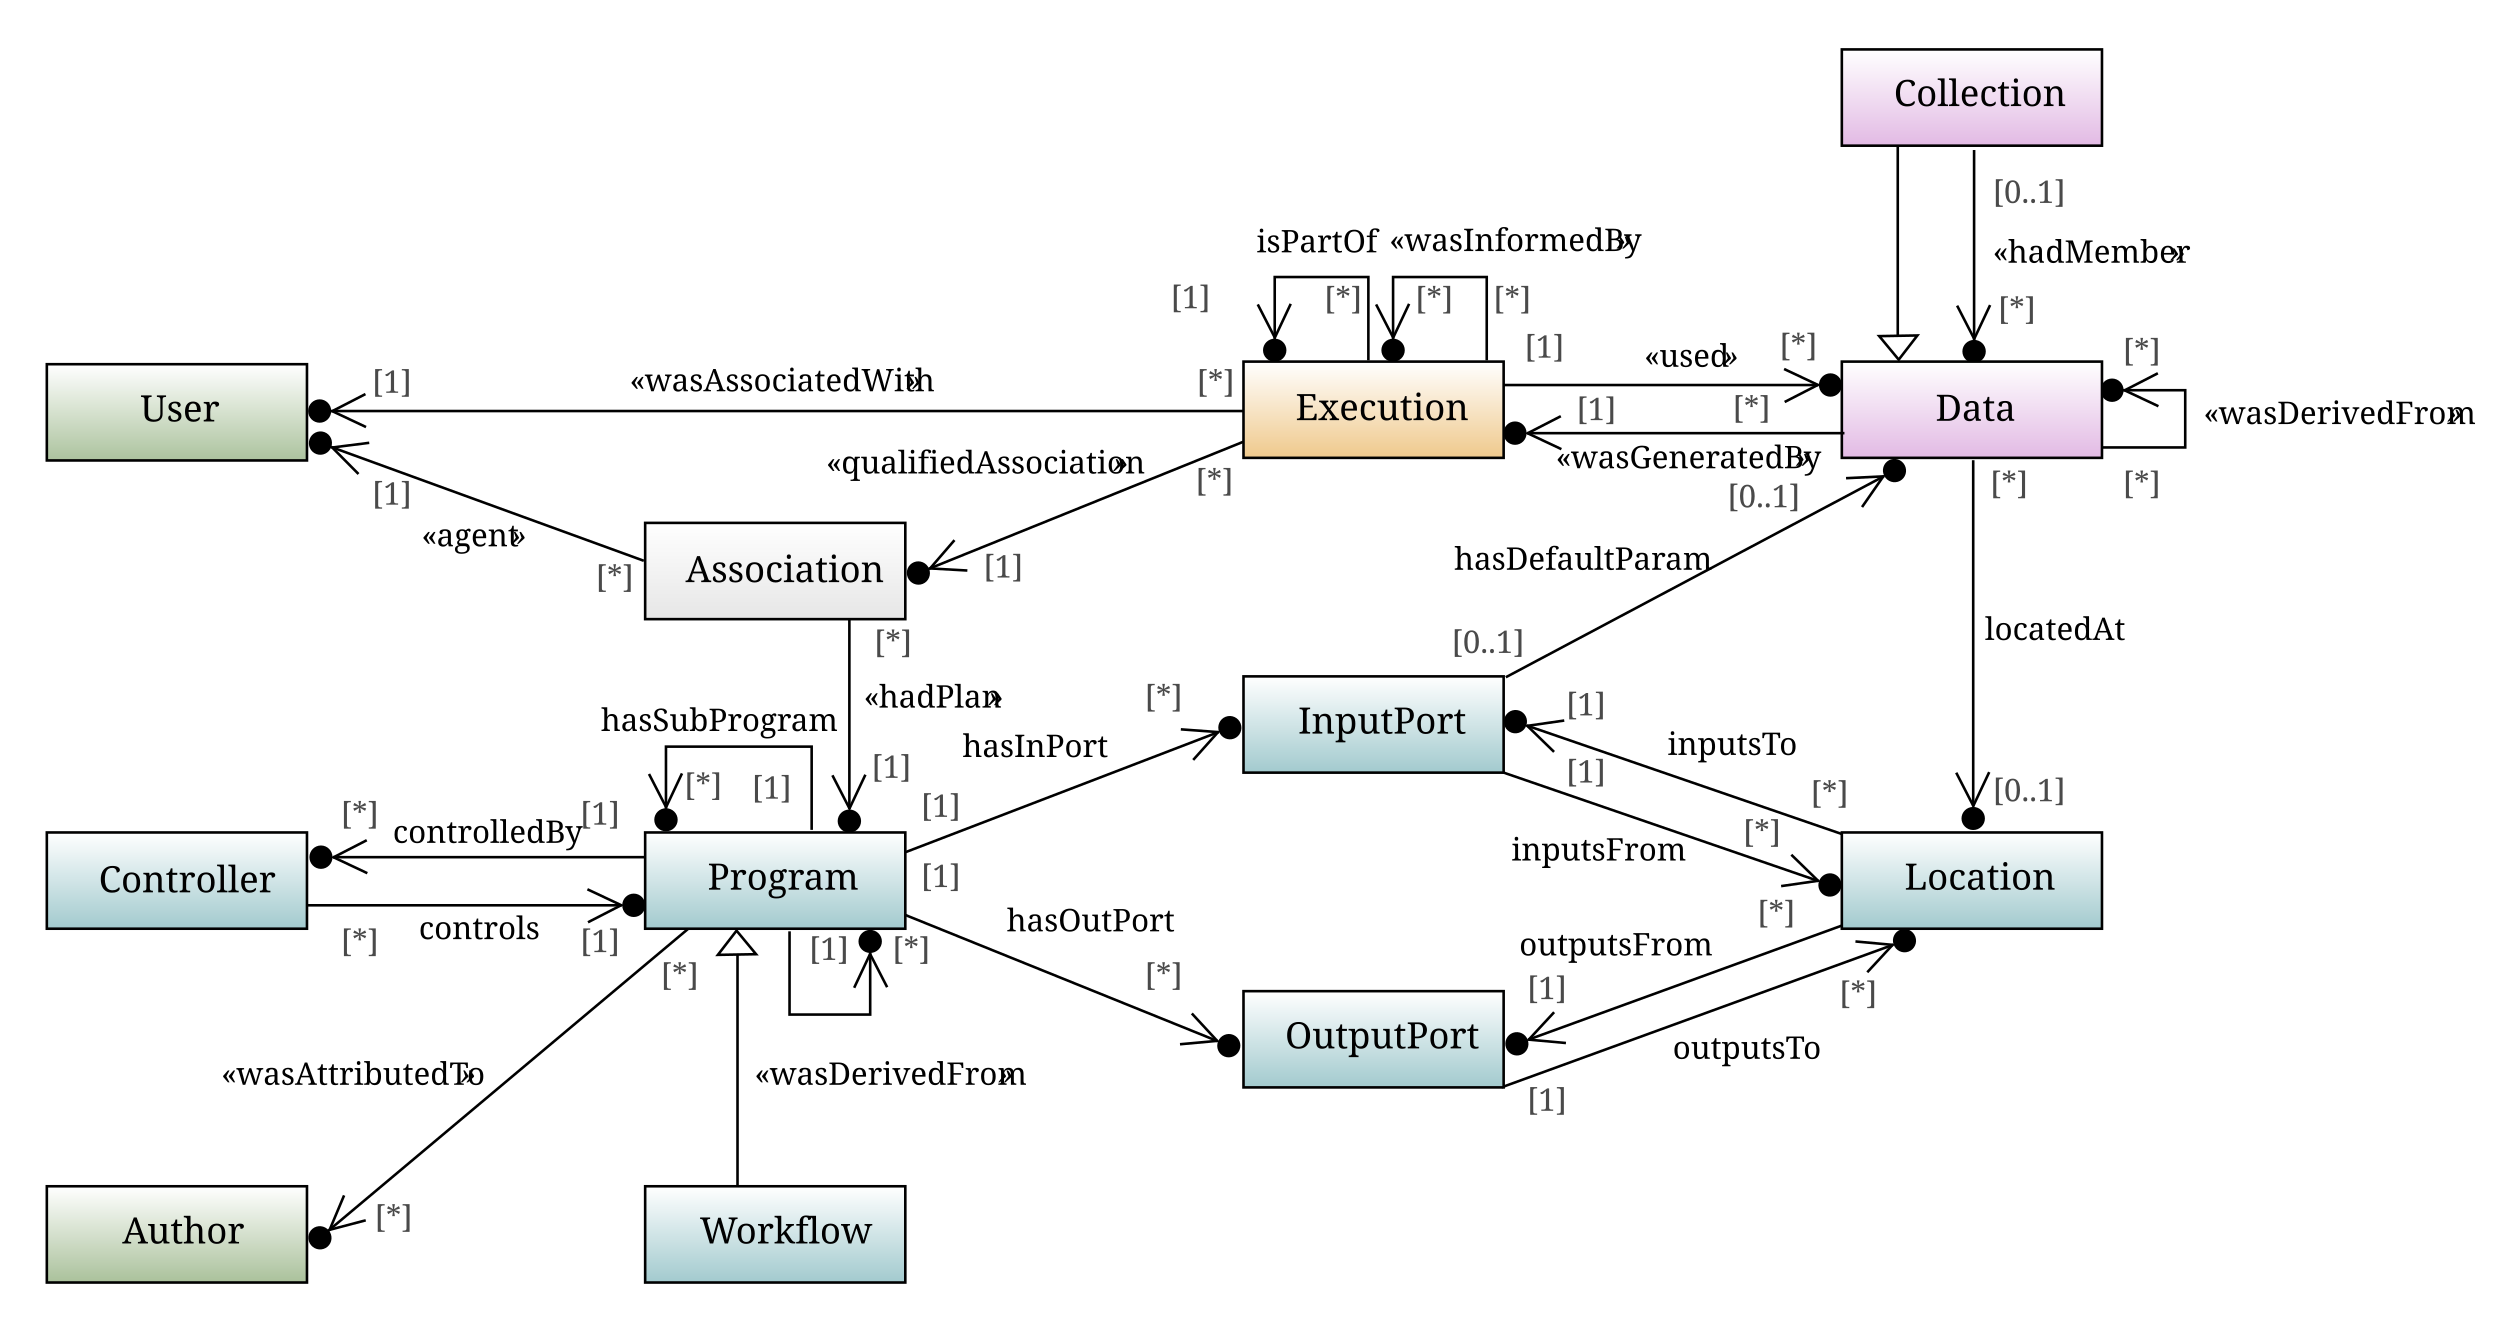
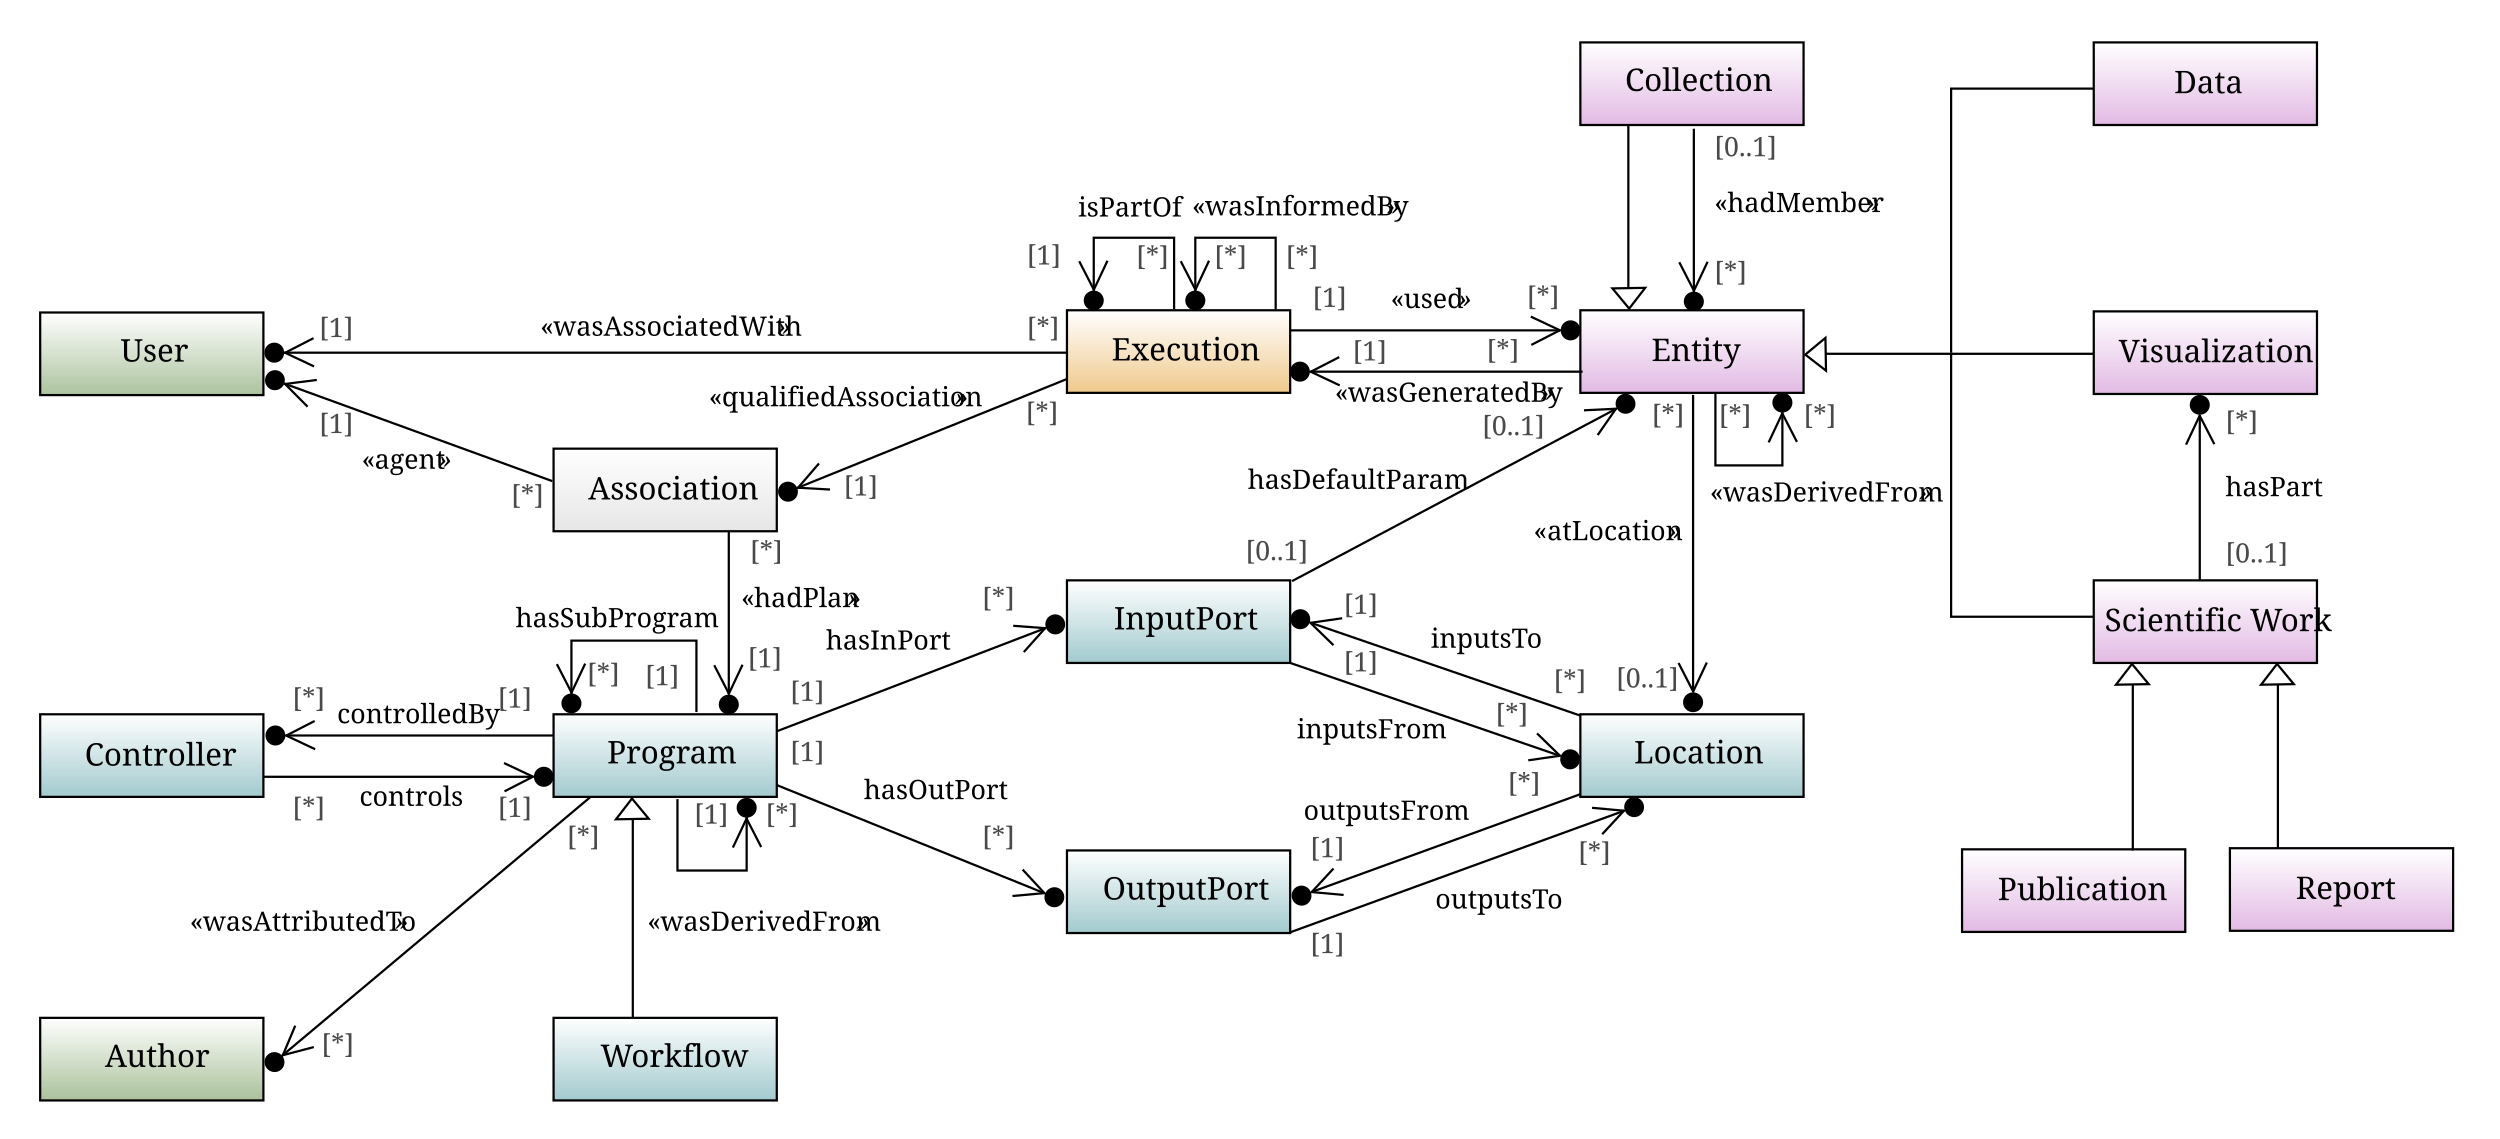
- <svg xmlns="http://www.w3.org/2000/svg" width="961px" height="510px" viewBox="0 0 961 510" version="1.1">
+ <svg xmlns="http://www.w3.org/2000/svg" width="1120px" height="510px" viewBox="0 0 1120 510" version="1.1">
  <defs>
    <linearGradient x1="50%" y1="0%" x2="50%" y2="100%" id="linearGradient-1">
      <stop stop-color="#FFFFFF" offset="0%" />
      <stop stop-color="#ACC39E" offset="100%" />
    </linearGradient>
    <linearGradient x1="50%" y1="0%" x2="50%" y2="100%" id="linearGradient-2">
      <stop stop-color="#FFFFFF" offset="0%" />
      <stop stop-color="#AAC19B" offset="100%" />
    </linearGradient>
    <linearGradient x1="50%" y1="0%" x2="50%" y2="100%" id="linearGradient-3">
      <stop stop-color="#FFFFFF" offset="0%" />
      <stop stop-color="#EFC98C" offset="100%" />
    </linearGradient>
    <linearGradient x1="50%" y1="0%" x2="50%" y2="100%" id="linearGradient-4">
      <stop stop-color="#FFFFFF" offset="0%" />
      <stop stop-color="#E6E6E6" offset="100%" />
    </linearGradient>
    <linearGradient x1="50%" y1="0%" x2="50%" y2="100%" id="linearGradient-5">
      <stop stop-color="#FFFFFF" offset="0%" />
      <stop stop-color="#E2BAE4" offset="100%" />
    </linearGradient>
    <linearGradient x1="50%" y1="0%" x2="50%" y2="100%" id="linearGradient-6">
      <stop stop-color="#FFFFFF" offset="0%" />
      <stop stop-color="#A2CACE" offset="100%" />
    </linearGradient>
  </defs>
  <g id="Page-1" stroke="none" stroke-width="1" fill="none" fill-rule="evenodd">
    <g id="Artboard">
      <g id="hasSubProgram-arrow" transform="translate(280.5, 303) rotate(-90) translate(-280.5, -303) translate(264.5, 271.5)" stroke="#000000">
        <path d="M3.879,11 C6.054,11 7.818,9.209 7.818,7 C7.818,4.791 6.054,3 3.879,3 C1.703,3 -0.061,4.791 -0.061,7 C-0.061,9.209 1.703,11 3.879,11 Z" id="Oval-1" fill="#000000" />
        <path d="M8.81,13.369 L15.151,0.492 L21.492,13.369" id="Triangle-1" transform="translate(15.15133, 6.930666) rotate(-91) translate(-15.15133, -6.930666) " />
        <path d="M0,63 L32,63 L32,7 L0,7" id="Rectangle-1" />
      </g>
      <g id="wasInformedBy-arrow" transform="translate(550, 122.5) rotate(-90) translate(-550, -122.5) translate(534, 101)" stroke="#000000">
        <path d="M3.879,11 C6.054,11 7.818,9.209 7.818,7 C7.818,4.791 6.054,3 3.879,3 C1.703,3 -0.061,4.791 -0.061,7 C-0.061,9.209 1.703,11 3.879,11 Z" id="Oval-1" fill="#000000" />
        <path d="M8.81,13.369 L15.151,0.492 L21.492,13.369" id="Triangle-1" transform="translate(15.15133, 6.930666) rotate(-91) translate(-15.15133, -6.930666) " />
        <path d="M0,43 L32,43 L32,7 L0,7" id="Rectangle-1" />
      </g>
-       <g id="wasDerivedFromData-arrow" transform="translate(808, 143)" stroke="#000000">
-         <path d="M3.879,11 C6.054,11 7.818,9.209 7.818,7 C7.818,4.791 6.054,3 3.879,3 C1.703,3 -0.061,4.791 -0.061,7 C-0.061,9.209 1.703,11 3.879,11 Z" id="Oval-1" fill="#000000" />
-         <path d="M8.81,13.369 L15.151,0.492 L21.492,13.369" id="Triangle-1" transform="translate(15.15133, 6.930666) rotate(-91) translate(-15.15133, -6.930666) " />
-         <path d="M0,29 L32,29 L32,7 L0,7" id="Rectangle-1" />
+       <g id="wasDerivedFromData-arrow" transform="translate(787.0076, 192.5) rotate(-270) translate(-787.0076, -192.5) translate(771.0076, 174)" stroke="#000000">
+         <path d="M3.879,11 C6.054,11 7.818,9.209 7.818,7 C7.818,4.791 6.054,3 3.879,3 C1.703,3 -0.061,4.791 -0.061,7 C-0.061,9.209 1.703,11 3.879,11 Z" id="Oval-1" fill="#000000" />
+         <path d="M8.81,13.369 L15.151,0.492 L21.492,13.369" id="Triangle-1" transform="translate(15.15133, 6.930666) rotate(-91) translate(-15.15133, -6.930666) " />
+         <path d="M0,37 L32,37 L32,7 L0,7" id="Rectangle-1" />
      </g>
      <g id="wasInformedBy-arrow-2" transform="translate(504.5, 122.5) rotate(-90) translate(-504.5, -122.5) translate(488.5, 101)" stroke="#000000">
        <path d="M3.879,11 C6.054,11 7.818,9.209 7.818,7 C7.818,4.791 6.054,3 3.879,3 C1.703,3 -0.061,4.791 -0.061,7 C-0.061,9.209 1.703,11 3.879,11 Z" id="Oval-1" fill="#000000" />
        <path d="M8.81,13.369 L15.151,0.492 L21.492,13.369" id="Triangle-1" transform="translate(15.15133, 6.930666) rotate(-91) translate(-15.15133, -6.930666) " />
        <path d="M0,43 L32,43 L32,7 L0,7" id="Rectangle-1" />
      </g>
      <g id="wasDerivedFrom-arrow" transform="translate(322.5, 374) rotate(90) translate(-322.5, -374) translate(306.5, 355)" stroke="#000000">
        <path d="M3.879,11 C6.054,11 7.818,9.209 7.818,7 C7.818,4.791 6.054,3 3.879,3 C1.703,3 -0.061,4.791 -0.061,7 C-0.061,9.209 1.703,11 3.879,11 Z" id="Oval-1" fill="#000000" />
        <path d="M8.81,13.369 L15.151,0.492 L21.492,13.369" id="Triangle-1" transform="translate(15.15133, 6.930666) rotate(-91) translate(-15.15133, -6.930666) " />
        <path d="M0,38 L32,38 L32,7 L0,7" id="Rectangle-1" />
      </g>
      <g id="usedChannel-arrow" transform="translate(752, 230)" stroke="#000000">
        <path d="M6.5,79.5 L6.5,-52.595" id="Line-2" stroke-linecap="square" />
        <path d="M6.5,88.621 C8.676,88.621 10.439,86.83 10.439,84.621 C10.439,82.412 8.676,80.621 6.5,80.621 C4.324,80.621 2.561,82.412 2.561,84.621 C2.561,86.83 4.324,88.621 6.5,88.621 Z" id="Oval-1" fill="#000000" transform="translate(6.5, 84.62121) rotate(-90) translate(-6.5, -84.62121) " />
        <path d="M0.09,79.787 L6.431,66.91 L12.771,79.787" id="Triangle-1" transform="translate(6.430666, 73.34867) rotate(-181) translate(-6.430666, -73.34867) " />
      </g>
+       <g id="usedChannel-arrow-2" transform="translate(985.5, 219) rotate(-180) translate(-985.5, -219) translate(979, 177)" stroke="#000000">
+         <path d="M6.5,74.5 L6.5,0.5" id="Line-2" stroke-linecap="square" />
+         <path d="M6.5,83.621 C8.676,83.621 10.439,81.83 10.439,79.621 C10.439,77.412 8.676,75.621 6.5,75.621 C4.324,75.621 2.561,77.412 2.561,79.621 C2.561,81.83 4.324,83.621 6.5,83.621 Z" id="Oval-1" fill="#000000" transform="translate(6.5, 79.62121) rotate(-90) translate(-6.5, -79.62121) " />
+         <path d="M0.09,74.787 L6.431,61.91 L12.771,74.787" id="Triangle-1" transform="translate(6.430666, 68.34867) rotate(-181) translate(-6.430666, -68.34867) " />
+       </g>
      <g id="hasDefaultParam-arrow" transform="translate(655.2933, 219.677) rotate(242) translate(-655.2933, -219.677) translate(648.7933, 132.677)" stroke="#000000">
        <path d="M6.5,164.5 L6.5,0.915" id="Line-2" stroke-linecap="square" />
        <path d="M6.5,173.621 C8.676,173.621 10.439,171.83 10.439,169.621 C10.439,167.412 8.676,165.621 6.5,165.621 C4.324,165.621 2.561,167.412 2.561,169.621 C2.561,171.83 4.324,173.621 6.5,173.621 Z" id="Oval-1" fill="#000000" transform="translate(6.5, 169.6212) rotate(-90) translate(-6.5, -169.6212) " />
        <path d="M0.09,164.787 L6.431,151.91 L12.771,164.787" id="Triangle-1" transform="translate(6.430666, 158.3487) rotate(-181) translate(-6.430666, -158.3487) " />
      </g>
      <g id="controlledBy-arrow" transform="translate(184.5, 329.5) rotate(90) translate(-184.5, -329.5) translate(178, 264)" stroke="#000000">
        <path d="M6.5,121.5 L6.5,0.5" id="Line-2" stroke-linecap="square" />
        <path d="M6.5,130.621 C8.676,130.621 10.439,128.83 10.439,126.621 C10.439,124.412 8.676,122.621 6.5,122.621 C4.324,122.621 2.561,124.412 2.561,126.621 C2.561,128.83 4.324,130.621 6.5,130.621 Z" id="Oval-1" fill="#000000" transform="translate(6.5, 126.6212) rotate(-90) translate(-6.5, -126.6212) " />
        <path d="M0.09,121.787 L6.431,108.91 L12.771,121.787" id="Triangle-1" transform="translate(6.430666, 115.3487) rotate(-181) translate(-6.430666, -115.3487) " />
      </g>
      <g id="controls-arrow" transform="translate(183, 348) rotate(270) translate(-183, -348) translate(176.5, 283)" stroke="#000000">
        <path d="M6.5,120.5 L6.5,0.5" id="Line-2" stroke-linecap="square" />
        <path d="M6.5,129.621 C8.676,129.621 10.439,127.83 10.439,125.621 C10.439,123.412 8.676,121.621 6.5,121.621 C4.324,121.621 2.561,123.412 2.561,125.621 C2.561,127.83 4.324,129.621 6.5,129.621 Z" id="Oval-1" fill="#000000" transform="translate(6.5, 125.6212) rotate(-90) translate(-6.5, -125.6212) " />
        <path d="M0.09,120.787 L6.431,107.91 L12.771,120.787" id="Triangle-1" transform="translate(6.430666, 114.3487) rotate(-181) translate(-6.430666, -114.3487) " />
      </g>
      <g id="hasOutPort-arrow" transform="translate(416.6092, 379.4381) rotate(292) translate(-416.6092, -379.4381) translate(410.1092, 314.9381)" stroke="#000000">
        <path d="M6.5,119.5 L6.5,-10.043" id="Line-2" stroke-linecap="square" />
        <path d="M6.5,128.621 C8.676,128.621 10.439,126.83 10.439,124.621 C10.439,122.412 8.676,120.621 6.5,120.621 C4.324,120.621 2.561,122.412 2.561,124.621 C2.561,126.83 4.324,128.621 6.5,128.621 Z" id="Oval-1" fill="#000000" transform="translate(6.5, 124.6212) rotate(-90) translate(-6.5, -124.6212) " />
        <path d="M0.09,119.787 L6.431,106.91 L12.771,119.787" id="Triangle-1" transform="translate(6.430666, 113.3487) rotate(-181) translate(-6.430666, -113.3487) " />
      </g>
      <g id="inputsFrom-arrow" transform="translate(646.5817, 320.611) rotate(289) translate(-646.5817, -320.611) translate(640.0817, 256.111)" stroke="#000000">
        <path d="M6.5,119.5 L6.5,-8.668" id="Line-2" stroke-linecap="square" />
        <path d="M6.5,128.621 C8.676,128.621 10.439,126.83 10.439,124.621 C10.439,122.412 8.676,120.621 6.5,120.621 C4.324,120.621 2.561,122.412 2.561,124.621 C2.561,126.83 4.324,128.621 6.5,128.621 Z" id="Oval-1" fill="#000000" transform="translate(6.5, 124.6212) rotate(-90) translate(-6.5, -124.6212) " />
        <path d="M0.09,119.787 L6.431,106.91 L12.771,119.787" id="Triangle-1" transform="translate(6.430666, 113.3487) rotate(-181) translate(-6.430666, -113.3487) " />
      </g>
      <g id="outputsTo-arrow" transform="translate(675.5905, 382.1508) rotate(250) translate(-675.5905, -382.1508) translate(669.0905, 317.6508)" stroke="#000000">
        <path d="M6.5,119.5 L6.5,-39.731" id="Line-2" stroke-linecap="square" />
        <path d="M6.5,128.621 C8.676,128.621 10.439,126.83 10.439,124.621 C10.439,122.412 8.676,120.621 6.5,120.621 C4.324,120.621 2.561,122.412 2.561,124.621 C2.561,126.83 4.324,128.621 6.5,128.621 Z" id="Oval-1" fill="#000000" transform="translate(6.5, 124.6212) rotate(-90) translate(-6.5, -124.6212) " />
        <path d="M0.09,119.787 L6.431,106.91 L12.771,119.787" id="Triangle-1" transform="translate(6.430666, 113.3487) rotate(-181) translate(-6.430666, -113.3487) " />
      </g>
      <g id="outputsFrom-arrow" transform="translate(639.5905, 380.683) rotate(70) translate(-639.5905, -380.683) translate(633.0905, 316.183)" stroke="#000000">
        <path d="M6.5,119.5 L6.5,-39.731" id="Line-2" stroke-linecap="square" />
        <path d="M6.5,128.621 C8.676,128.621 10.439,126.83 10.439,124.621 C10.439,122.412 8.676,120.621 6.5,120.621 C4.324,120.621 2.561,122.412 2.561,124.621 C2.561,126.83 4.324,128.621 6.5,128.621 Z" id="Oval-1" fill="#000000" transform="translate(6.5, 124.6212) rotate(-90) translate(-6.5, -124.6212) " />
        <path d="M0.09,119.787 L6.431,106.91 L12.771,119.787" id="Triangle-1" transform="translate(6.430666, 113.3487) rotate(-181) translate(-6.430666, -113.3487) " />
      </g>
      <g id="inputsTo-arrow" transform="translate(639.3808, 296.979) rotate(109) translate(-639.3808, -296.979) translate(632.8808, 232.479)" stroke="#000000">
        <path d="M6.5,119.5 L6.5,-11.58" id="Line-2" stroke-linecap="square" />
        <path d="M6.5,128.621 C8.676,128.621 10.439,126.83 10.439,124.621 C10.439,122.412 8.676,120.621 6.5,120.621 C4.324,120.621 2.561,122.412 2.561,124.621 C2.561,126.83 4.324,128.621 6.5,128.621 Z" id="Oval-1" fill="#000000" transform="translate(6.5, 124.6212) rotate(-90) translate(-6.5, -124.6212) " />
        <path d="M0.09,119.787 L6.431,106.91 L12.771,119.787" id="Triangle-1" transform="translate(6.430666, 113.3487) rotate(-181) translate(-6.430666, -113.3487) " />
      </g>
      <g id="wasAssociatedWith-arrow" transform="translate(119, 151)" stroke="#000000">
        <path d="M3.879,11 C6.054,11 7.818,9.209 7.818,7 C7.818,4.791 6.054,3 3.879,3 C1.703,3 -0.061,4.791 -0.061,7 C-0.061,9.209 1.703,11 3.879,11 Z" id="Oval-1" fill="#000000" />
        <path d="M8.81,13.369 L15.151,0.492 L21.492,13.369" id="Triangle-1" transform="translate(15.15133, 6.930666) rotate(-91) translate(-15.15133, -6.930666) " />
        <path d="M359.5,7 L0,7" id="Rectangle-1" />
      </g>
      <g id="hadMember-arrow" transform="translate(752, 57)" stroke="#000000">
        <path d="M10.842,78.091 C10.842,75.915 9.051,74.152 6.842,74.152 C4.633,74.152 2.842,75.915 2.842,78.091 C2.842,80.267 4.633,82.03 6.842,82.03 C9.051,82.03 10.842,80.267 10.842,78.091 Z" id="Oval-1" fill="#000000" />
        <path d="M13,60.27 L6.885,73.256 L0.32,60.492" id="Triangle-1" />
        <path d="M6.842,0.668 L6.842,81.97" id="Rectangle-1" />
      </g>
      <g id="qualifiedAssociation-arrow" transform="translate(407.1893, 197.8503) rotate(-22) translate(-407.1893, -197.8503) translate(344.6893, 191.3503)" stroke="#000000">
        <path d="M3.879,11 C6.054,11 7.818,9.209 7.818,7 C7.818,4.791 6.054,3 3.879,3 C1.703,3 -0.061,4.791 -0.061,7 C-0.061,9.209 1.703,11 3.879,11 Z" id="Oval-1" fill="#000000" />
        <path d="M8.81,13.369 L15.151,0.492 L21.492,13.369" id="Triangle-1" transform="translate(15.15133, 6.930666) rotate(-91) translate(-15.15133, -6.930666) " />
        <path d="M139.796,7 L0,7" id="Rectangle-1" />
      </g>
      <g id="wasAttributedTo-arrow" transform="translate(192.076, 417.1827) rotate(-40) translate(-192.076, -417.1827) translate(97.57598, 410.6827)" stroke="#000000">
        <path d="M3.879,11 C6.054,11 7.818,9.209 7.818,7 C7.818,4.791 6.054,3 3.879,3 C1.703,3 -0.061,4.791 -0.061,7 C-0.061,9.209 1.703,11 3.879,11 Z" id="Oval-1" fill="#000000" />
        <path d="M8.81,13.369 L15.151,0.492 L21.492,13.369" id="Triangle-1" transform="translate(15.15133, 6.930666) rotate(-91) translate(-15.15133, -6.930666) " />
        <path d="M188.986,7 L4.4408921e-16,7" id="Rectangle-1" />
      </g>
      <g id="qualifiedAssociation-4" transform="translate(184.0644, 191.9567) rotate(20) translate(-184.0644, -191.9567) translate(115.5644, 185.4567)" stroke="#000000">
        <path d="M3.879,11 C6.054,11 7.818,9.209 7.818,7 C7.818,4.791 6.054,3 3.879,3 C1.703,3 -0.061,4.791 -0.061,7 C-0.061,9.209 1.703,11 3.879,11 Z" id="Oval-1" fill="#000000" />
        <path d="M8.81,13.369 L15.151,0.492 L21.492,13.369" id="Triangle-1" transform="translate(15.15133, 6.930666) rotate(-91) translate(-15.15133, -6.930666) " />
        <path d="M136.162,7 L-8.52651283e-14,7" id="Rectangle-1" />
      </g>
      <g id="User-Box-+-User" transform="translate(18, 140)">
        <rect id="User-Box" stroke="#000000" fill="url(#linearGradient-1)" x="0" y="0" width="100" height="37" />
        <text id="User" font-family="Cambria" font-size="14" font-weight="normal" fill="#000000">
          <tspan x="36" y="22">User</tspan>
        </text>
      </g>
      <g id="Author-Box-+-Author" transform="translate(18, 456)">
        <rect id="Author-Box" stroke="#000000" fill="url(#linearGradient-2)" x="0" y="0" width="100" height="37" />
        <text id="Author" font-family="Cambria" font-size="14" font-weight="normal" fill="#000000">
          <tspan x="29" y="22">Author</tspan>
        </text>
      </g>
      <g id="Execution-Box-+-Execution" transform="translate(478, 139)">
        <rect id="Execution-Box" stroke="#000000" fill="url(#linearGradient-3)" x="0" y="0" width="100" height="37" />
        <text id="Execution" font-family="Cambria" font-size="14" font-weight="normal" fill="#000000">
          <tspan x="20" y="22.5">Execution</tspan>
        </text>
      </g>
      <g id="Association-Box-+-Association" transform="translate(248, 201)">
        <rect id="Association-Box" stroke="#000000" fill="url(#linearGradient-4)" x="0" y="0" width="100" height="37" />
        <text id="Association" font-family="Cambria" font-size="14" font-weight="normal" fill="#000000">
          <tspan x="15.523" y="22.768">Association</tspan>
        </text>
      </g>
      <g id="Data-Box-+-Data" transform="translate(708, 139)">
        <rect id="Data-Box" stroke="#000000" fill="url(#linearGradient-5)" x="0" y="0" width="100" height="37" />
+         <text id="Entity" font-family="Cambria" font-size="14" font-weight="normal" fill="#000000">
+           <tspan x="31.857" y="22.768">Entity</tspan>
+         </text>
+       </g>
+       <g id="Data-Box-+-Data-2" transform="translate(938, 19)">
+         <rect id="Data-Box" stroke="#000000" fill="url(#linearGradient-5)" x="0" y="0" width="100" height="37" />
        <text id="Data" font-family="Cambria" font-size="14" font-weight="normal" fill="#000000">
          <tspan x="36" y="22.768">Data</tspan>
+         </text>
+       </g>
+       <g id="Data-Box-+-Data-3" transform="translate(938, 260)">
+         <rect id="Data-Box" stroke="#000000" fill="url(#linearGradient-5)" x="0" y="0" width="100" height="37" />
+         <text id="Scientific-Work" font-family="Cambria" font-size="14" font-weight="normal" fill="#000000">
+           <tspan x="4.883" y="22.768">Scientific Work</tspan>
+         </text>
+       </g>
+       <g id="Data-Box-+-Data-5" transform="translate(879, 380.5)">
+         <rect id="Data-Box" stroke="#000000" fill="url(#linearGradient-5)" x="0" y="0" width="100" height="37" />
+         <text id="Publication" font-family="Cambria" font-size="14" font-weight="normal" fill="#000000">
+           <tspan x="16.042" y="22.768">Publication</tspan>
+         </text>
+       </g>
+       <g id="Data-Box-+-Data-6" transform="translate(999, 380)">
+         <rect id="Data-Box" stroke="#000000" fill="url(#linearGradient-5)" x="0" y="0" width="100" height="37" />
+         <text id="Report" font-family="Cambria" font-size="14" font-weight="normal" fill="#000000">
+           <tspan x="29.492" y="22.768">Report</tspan>
+         </text>
+       </g>
+       <g id="Data-Box-+-Data-4" transform="translate(938.0076, 139.5)">
+         <rect id="Data-Box" stroke="#000000" fill="url(#linearGradient-5)" x="0" y="0" width="100" height="37" />
+         <text id="Visualization" font-family="Cambria" font-size="14" font-weight="normal" fill="#000000">
+           <tspan x="11.158" y="22.768">Visualization</tspan>
        </text>
      </g>
      <g id="Collection-Box-+-Collection" transform="translate(708, 19)">
        <rect id="Collection-Box" stroke="#000000" fill="url(#linearGradient-5)" x="0" y="0" width="100" height="37" />
        <text id="Collection" font-family="Cambria" font-size="14" font-weight="normal" fill="#000000">
          <tspan x="20" y="21.768">Collection</tspan>
        </text>
      </g>
      <g id="Controller-Box-+-Controller" transform="translate(18, 320)">
        <rect id="Controller-Box" stroke="#000000" fill="url(#linearGradient-6)" x="0" y="0" width="100" height="37" />
        <text id="Controller" font-family="Cambria" font-size="14" font-weight="normal" fill="#000000">
          <tspan x="19.954" y="23">Controller</tspan>
        </text>
      </g>
      <g id="Program-Box-+-Program" transform="translate(248, 320)">
        <rect id="Program-Box" stroke="#000000" fill="url(#linearGradient-6)" x="0" y="0" width="100" height="37" />
        <text id="Program" font-family="Cambria" font-size="14" font-weight="normal" fill="#000000">
          <tspan x="24" y="22">Program</tspan>
        </text>
      </g>
      <g id="Workflow-Box-+-Workflow" transform="translate(248, 456)">
        <rect id="Workflow-Box" stroke="#000000" fill="url(#linearGradient-6)" x="0" y="0" width="100" height="37" />
        <text id="Workflow" font-family="Cambria" font-size="14" font-weight="normal" fill="#000000">
          <tspan x="21" y="22">Workflow</tspan>
        </text>
      </g>
      <g id="Container-Box-+-Container" transform="translate(708, 320)">
        <rect id="Container-Box" stroke="#000000" fill="url(#linearGradient-6)" x="0" y="0" width="100" height="37" />
        <text id="Location" font-family="Cambria" font-size="14" font-weight="normal" fill="#000000">
          <tspan x="24.088" y="22">Location</tspan>
        </text>
      </g>
      <g id="InputPort-Box-+-InputPort" transform="translate(478, 260)">
        <rect id="InputPort-Box" stroke="#000000" fill="url(#linearGradient-6)" x="0" y="0" width="100" height="37" />
        <text id="InputPort" font-family="Cambria" font-size="14" font-weight="normal" fill="#000000">
          <tspan x="21" y="22">InputPort</tspan>
        </text>
      </g>
      <g id="OutputPort-Box-+-OutputPort" transform="translate(478, 381)">
        <rect id="OutputPort-Box" stroke="#000000" fill="url(#linearGradient-6)" x="0" y="0" width="100" height="37" />
        <text id="OutputPort" font-family="Cambria" font-size="14" font-weight="normal" fill="#000000">
          <tspan x="16" y="22">OutputPort</tspan>
        </text>
      </g>
      <text id="inputsFrom" font-family="Cambria" font-size="12" font-weight="normal" fill="#000000">
        <tspan x="581" y="330.783">inputsFrom</tspan>
      </text>
-       <text id="locatedAt" font-family="Cambria" font-size="12" font-weight="normal" fill="#000000">
-         <tspan x="763" y="246">locatedAt</tspan>
+       <text id="«atLocation»" font-family="Cambria" font-size="12" font-weight="normal" fill="#000000">
+         <tspan x="687" y="242">«atLocation</tspan>
+         <tspan x="747.193" y="242" font-style="italic">»</tspan>
      </text>
      <text id="hasInPort" font-family="Cambria" font-size="12" font-weight="normal" fill="#000000">
        <tspan x="370" y="291">hasInPort</tspan>
      </text>
      <text id="isPartOf" font-family="Cambria" font-size="12" font-weight="normal" fill="#000000">
        <tspan x="483" y="97">isPartOf</tspan>
      </text>
      <text id="hasDefaultParam" font-family="Cambria" font-size="12" font-weight="normal" fill="#000000">
        <tspan x="559" y="219.018">hasDefaultParam</tspan>
      </text>
      <text id="outputsTo" font-family="Cambria" font-size="12" font-weight="normal" fill="#000000">
        <tspan x="643" y="407">outputsTo</tspan>
      </text>
      <text id="hasOutPort" font-family="Cambria" font-size="12" font-weight="normal" fill="#000000">
        <tspan x="387" y="358">hasOutPort</tspan>
      </text>
      <text id="inputsTo" font-family="Cambria" font-size="12" font-weight="normal" fill="#000000">
        <tspan x="640.992" y="290.199">inputsTo</tspan>
      </text>
+       <text id="hasPart" font-family="Cambria" font-size="12" font-weight="normal" fill="#000000">
+         <tspan x="997" y="222.301">hasPart</tspan>
+       </text>
      <text id="outputsFrom" font-family="Cambria" font-size="12" font-weight="normal" fill="#000000">
        <tspan x="584" y="367.256">outputsFrom</tspan>
      </text>
      <text id="«hadMember»" font-family="Cambria" font-size="12" font-weight="normal" fill="#000000">
-         <tspan x="766" y="101">«</tspan>
-         <tspan x="771.854" y="101">hadMember</tspan>
-         <tspan x="833.998" y="101" font-style="italic">»</tspan>
+         <tspan x="768" y="95">«</tspan>
+         <tspan x="773.854" y="95">hadMember</tspan>
+         <tspan x="835.998" y="95" font-style="italic">»</tspan>
      </text>
      <text id="«wasGeneratedBy»" font-family="Cambria" font-size="12" font-weight="normal" fill="#000000">
        <tspan x="598.008" y="180">«</tspan>
        <tspan x="603.861" y="180">wasGeneratedBy</tspan>
        <tspan x="690.029" y="180" font-style="italic">»</tspan>
      </text>
      <text id="«wasDerivedFrom»" font-family="Cambria" font-size="12" font-weight="normal" fill="#000000">
-         <tspan x="847.008" y="163">«</tspan>
-         <tspan x="852.861" y="163">wasDerivedFrom</tspan>
-         <tspan x="940.465" y="163" font-style="italic">»</tspan>
+         <tspan x="766" y="224.699">«</tspan>
+         <tspan x="771.854" y="224.699">wasDerivedFrom</tspan>
+         <tspan x="859.457" y="224.699" font-style="italic">»</tspan>
      </text>
      <text id="«used»" font-family="Cambria" font-size="12" font-weight="normal" fill="#000000">
-         <tspan x="632" y="141">«</tspan>
-         <tspan x="637.854" y="141">used</tspan>
-         <tspan x="662.146" y="141" font-style="italic">»</tspan>
+         <tspan x="623" y="138">«</tspan>
+         <tspan x="628.854" y="138">used</tspan>
+         <tspan x="653.146" y="138" font-style="italic">»</tspan>
      </text>
      <text id="«wasAttributedTo»" font-family="Cambria" font-size="12" font-weight="normal" fill="#000000">
        <tspan x="85" y="417">«</tspan>
        <tspan x="90.854" y="417">wasAttributedTo</tspan>
        <tspan x="176.828" y="417" font-style="italic">»</tspan>
      </text>
      <text id="«wasDerivedFrom»" font-family="Cambria" font-size="12" font-weight="normal" fill="#000000">
        <tspan x="290" y="417">«</tspan>
        <tspan x="295.854" y="417">wasDerivedFrom</tspan>
        <tspan x="383.457" y="417" font-style="italic">»</tspan>
      </text>
      <text id="hasSubProgram" font-family="Cambria" font-size="12" font-weight="normal" fill="#000000">
        <tspan x="231" y="281">hasSubProgram</tspan>
      </text>
      <text id="«qualifiedAssociatio" font-family="Cambria" font-size="12" font-weight="normal" fill="#000000">
        <tspan x="317.535" y="182">«</tspan>
        <tspan x="323.389" y="182">qualifiedAssociation</tspan>
        <tspan x="427.61" y="182" font-style="italic">»</tspan>
      </text>
      <text id="«wasAssociatedWith»" font-family="Cambria" font-size="12" font-weight="normal" fill="#000000">
        <tspan x="242" y="150.411">«</tspan>
        <tspan x="247.854" y="150.411">wasAssociatedWith</tspan>
        <tspan x="348.119" y="150.411" font-style="italic">»</tspan>
      </text>
      <text id="«hadPlan»" font-family="Cambria" font-size="12" font-weight="normal" fill="#000000">
        <tspan x="332" y="272">«</tspan>
        <tspan x="337.854" y="272">hadPlan</tspan>
        <tspan x="379.619" y="272" font-style="italic">»</tspan>
      </text>
      <text id="«agent»" font-family="Cambria" font-size="12" font-weight="normal" fill="#000000">
        <tspan x="162" y="210">«</tspan>
        <tspan x="167.854" y="210">agent</tspan>
        <tspan x="196.254" y="210" font-style="italic">»</tspan>
      </text>
      <text id="controlledBy" font-family="Cambria" font-size="12" font-weight="normal" fill="#000000">
        <tspan x="151" y="324">controlledBy</tspan>
      </text>
      <text id="controls" font-family="Cambria" font-size="12" font-weight="normal" fill="#000000">
        <tspan x="161" y="361">controls</tspan>
      </text>
      <text id="[*]" font-family="Cambria" font-size="12" font-weight="normal" fill="#4A4A4A">
        <tspan x="131" y="366">[*]</tspan>
      </text>
      <text id="[*]-3" font-family="Cambria" font-size="12" font-weight="normal" fill="#4A4A4A">
        <tspan x="144" y="472">[*]</tspan>
      </text>
      <text id="[*]-4" font-family="Cambria" font-size="12" font-weight="normal" fill="#4A4A4A">
        <tspan x="254" y="379">[*]</tspan>
      </text>
      <text id="[*]-5" font-family="Cambria" font-size="12" font-weight="normal" fill="#4A4A4A">
        <tspan x="343" y="369">[*]</tspan>
      </text>
      <text id="[*]-7" font-family="Cambria" font-size="12" font-weight="normal" fill="#4A4A4A">
        <tspan x="440" y="379">[*]</tspan>
      </text>
      <text id="[*]-8" font-family="Cambria" font-size="12" font-weight="normal" fill="#4A4A4A">
        <tspan x="440" y="272">[*]</tspan>
      </text>
      <text id="[*]-2" font-family="Cambria" font-size="12" font-weight="normal" fill="#4A4A4A">
        <tspan x="131" y="317">[*]</tspan>
      </text>
      <text id="[1]" font-family="Cambria" font-size="12" font-weight="normal" fill="#4A4A4A">
        <tspan x="143" y="194">[1]</tspan>
      </text>
      <text id="[1]-9" font-family="Cambria" font-size="12" font-weight="normal" fill="#4A4A4A">
        <tspan x="143" y="151">[1]</tspan>
      </text>
      <text id="[*]" font-family="Cambria" font-size="12" font-weight="normal" fill="#4A4A4A">
        <tspan x="229" y="226">[*]</tspan>
      </text>
      <text id="[*]-11" font-family="Cambria" font-size="12" font-weight="normal" fill="#4A4A4A">
        <tspan x="459.992" y="151">[*]</tspan>
      </text>
      <text id="[*]-12" font-family="Cambria" font-size="12" font-weight="normal" fill="#4A4A4A">
        <tspan x="544" y="119">[*]</tspan>
      </text>
      <text id="[*]-13" font-family="Cambria" font-size="12" font-weight="normal" fill="#4A4A4A">
-         <tspan x="574" y="119">[*]</tspan>
+         <tspan x="576" y="119">[*]</tspan>
      </text>
      <text id="[*]-15" font-family="Cambria" font-size="12" font-weight="normal" fill="#4A4A4A">
        <tspan x="684" y="137">[*]</tspan>
      </text>
      <text id="[*]-17" font-family="Cambria" font-size="12" font-weight="normal" fill="#4A4A4A">
-         <tspan x="768" y="123">[*]</tspan>
+         <tspan x="768" y="126">[*]</tspan>
      </text>
      <text id="[*]-18" font-family="Cambria" font-size="12" font-weight="normal" fill="#4A4A4A">
-         <tspan x="815.992" y="139">[*]</tspan>
+         <tspan x="808" y="190.199">[*]</tspan>
      </text>
      <text id="[*]-19" font-family="Cambria" font-size="12" font-weight="normal" fill="#4A4A4A">
-         <tspan x="815.992" y="190">[*]</tspan>
+         <tspan x="770.015" y="190.199">[*]</tspan>
      </text>
      <text id="[*]-20" font-family="Cambria" font-size="12" font-weight="normal" fill="#4A4A4A">
-         <tspan x="764.992" y="190">[*]</tspan>
+         <tspan x="739.992" y="190">[*]</tspan>
+       </text>
+       <text id="[*]-25" font-family="Cambria" font-size="12" font-weight="normal" fill="#4A4A4A">
+         <tspan x="997" y="193">[*]</tspan>
      </text>
      <text id="[*]-21" font-family="Cambria" font-size="12" font-weight="normal" fill="#4A4A4A">
        <tspan x="706.992" y="386">[*]</tspan>
      </text>
      <text id="[*]-22" font-family="Cambria" font-size="12" font-weight="normal" fill="#4A4A4A">
        <tspan x="675.5" y="355">[*]</tspan>
      </text>
      <text id="[*]-23" font-family="Cambria" font-size="12" font-weight="normal" fill="#4A4A4A">
        <tspan x="670" y="324">[*]</tspan>
      </text>
      <text id="[*]-24" font-family="Cambria" font-size="12" font-weight="normal" fill="#4A4A4A">
        <tspan x="695.992" y="309">[*]</tspan>
      </text>
      <text id="[1]" font-family="Cambria" font-size="12" font-weight="normal" fill="#4A4A4A">
        <tspan x="601.992" y="300.801">[1]</tspan>
      </text>
      <text id="[1]-14" font-family="Cambria" font-size="12" font-weight="normal" fill="#4A4A4A">
        <tspan x="601.992" y="275">[1]</tspan>
      </text>
      <text id="[0..1]" font-family="Cambria" font-size="12" font-weight="normal" fill="#4A4A4A">
-         <tspan x="766" y="78">[0..1]</tspan>
+         <tspan x="768" y="70">[0..1]</tspan>
      </text>
      <text id="[0..1]-3" font-family="Cambria" font-size="12" font-weight="normal" fill="#4A4A4A">
        <tspan x="664" y="195">[0..1]</tspan>
      </text>
      <text id="[0..1]-4" font-family="Cambria" font-size="12" font-weight="normal" fill="#4A4A4A">
        <tspan x="558" y="251">[0..1]</tspan>
      </text>
      <text id="[0..1]-2" font-family="Cambria" font-size="12" font-weight="normal" fill="#4A4A4A">
-         <tspan x="766" y="308">[0..1]</tspan>
+         <tspan x="724" y="308">[0..1]</tspan>
+       </text>
+       <text id="[0..1]-5" font-family="Cambria" font-size="12" font-weight="normal" fill="#4A4A4A">
+         <tspan x="997" y="252">[0..1]</tspan>
      </text>
      <text id="[1]" font-family="Cambria" font-size="12" font-weight="normal" fill="#4A4A4A">
-         <tspan x="450" y="118.5">[1]</tspan>
+         <tspan x="460" y="118.5">[1]</tspan>
      </text>
      <text id="[1]-10" font-family="Cambria" font-size="12" font-weight="normal" fill="#4A4A4A">
-         <tspan x="586.008" y="137.5">[1]</tspan>
+         <tspan x="588.008" y="137.5">[1]</tspan>
      </text>
      <text id="[*]-16" font-family="Cambria" font-size="12" font-weight="normal" fill="#4A4A4A">
        <tspan x="666" y="161">[*]</tspan>
      </text>
      <text id="[1]-11" font-family="Cambria" font-size="12" font-weight="normal" fill="#4A4A4A">
        <tspan x="606" y="161.5">[1]</tspan>
      </text>
      <text id="[*]-14" font-family="Cambria" font-size="12" font-weight="normal" fill="#4A4A4A">
        <tspan x="509" y="119">[*]</tspan>
      </text>
      <text id="[*]-9" font-family="Cambria" font-size="12" font-weight="normal" fill="#4A4A4A">
        <tspan x="336" y="251.092">[*]</tspan>
      </text>
      <text id="[*]-6" font-family="Cambria" font-size="12" font-weight="normal" fill="#4A4A4A">
        <tspan x="263" y="306">[*]</tspan>
      </text>
      <text id="[*]-10" font-family="Cambria" font-size="12" font-weight="normal" fill="#4A4A4A">
        <tspan x="459.535" y="189">[*]</tspan>
      </text>
      <text id="[1]" font-family="Cambria" font-size="12" font-weight="normal" fill="#4A4A4A">
        <tspan x="223" y="366">[1]</tspan>
      </text>
      <text id="[1]-3" font-family="Cambria" font-size="12" font-weight="normal" fill="#4A4A4A">
        <tspan x="311" y="369">[1]</tspan>
      </text>
      <text id="[1]-12" font-family="Cambria" font-size="12" font-weight="normal" fill="#4A4A4A">
        <tspan x="587" y="427">[1]</tspan>
      </text>
      <text id="[1]-13" font-family="Cambria" font-size="12" font-weight="normal" fill="#4A4A4A">
        <tspan x="587" y="384.061">[1]</tspan>
      </text>
      <text id="[1]-5" font-family="Cambria" font-size="12" font-weight="normal" fill="#4A4A4A">
        <tspan x="354" y="341">[1]</tspan>
      </text>
      <text id="[1]-6" font-family="Cambria" font-size="12" font-weight="normal" fill="#4A4A4A">
        <tspan x="354" y="314">[1]</tspan>
      </text>
      <text id="[1]-7" font-family="Cambria" font-size="12" font-weight="normal" fill="#4A4A4A">
        <tspan x="335" y="299">[1]</tspan>
      </text>
      <text id="[1]-8" font-family="Cambria" font-size="12" font-weight="normal" fill="#4A4A4A">
        <tspan x="378" y="222">[1]</tspan>
      </text>
      <text id="[1]-2" font-family="Cambria" font-size="12" font-weight="normal" fill="#4A4A4A">
        <tspan x="223" y="317">[1]</tspan>
      </text>
      <text id="[1]-4" font-family="Cambria" font-size="12" font-weight="normal" fill="#4A4A4A">
        <tspan x="289" y="307">[1]</tspan>
      </text>
      <g id="Collection-Subclass-arrow" transform="translate(722, 55)" stroke="#000000">
        <path d="M15.049,73.95 L7.869,83.255 L0.369,74.206 L15.049,73.95 Z" id="Triangle-1" />
        <path d="M7.5,73.5 L7.5,1.5" id="Line" stroke-linecap="square" />
+       </g>
+       <g id="Collection-Subclass-arrow-2" transform="translate(873.5, 158.5) rotate(-270) translate(-873.5, -158.5) translate(866, 94)" stroke="#000000">
+         <path d="M15.049,119.95 L7.869,129.255 L0.369,120.206 L15.049,119.95 Z" id="Triangle-1" />
+         <path d="M7.5,119.5 L7.5,0.5" id="Line" stroke-linecap="square" />
+       </g>
+       <g id="Collection-Subclass-arrow-3" transform="translate(955.5, 339.1992) rotate(-180) translate(-955.5, -339.1992) translate(948, 297.6992)" stroke="#000000">
+         <path d="M15.049,73.95 L7.869,83.255 L0.369,74.206 L15.049,73.95 Z" id="Triangle-1" />
+         <path d="M7.5,73.5 L7.5,0.199" id="Line" stroke-linecap="square" />
+       </g>
+       <g id="Collection-Subclass-arrow-4" transform="translate(1020.5, 338.6992) rotate(-180) translate(-1020.5, -338.6992) translate(1013, 297.6992)" stroke="#000000">
+         <path d="M15.049,72.95 L7.869,82.255 L0.369,73.206 L15.049,72.95 Z" id="Triangle-1" />
+         <path d="M7.5,72.5 L7.5,0.199" id="Line" stroke-linecap="square" />
      </g>
      <g id="Workflow-Subclass-arrow" transform="translate(283.5, 399) rotate(-180) translate(-283.5, -399) translate(276, 358)" stroke="#000000">
        <path d="M15.049,72.95 L7.869,82.255 L0.369,73.206 L15.049,72.95 Z" id="Triangle-1" />
        <path d="M7.5,72.5 L7.5,-15.506" id="Line" stroke-linecap="square" />
      </g>
      <text id="«wasInformedBy»" font-family="Cambria" font-size="12" font-weight="normal" fill="#000000">
        <tspan x="534" y="96.5">«</tspan>
        <tspan x="539.854" y="96.5">wasInformedBy</tspan>
        <tspan x="621.105" y="96.5" font-style="italic">»</tspan>
      </text>
      <g id="used-arrow" transform="translate(656.5, 148) rotate(270) translate(-656.5, -148) translate(650, 96.5)" stroke="#000000">
        <path d="M6.5,93.5 L6.5,-26.509" id="Line-2" stroke-linecap="square" />
        <path d="M6.5,102.621 C8.676,102.621 10.439,100.83 10.439,98.621 C10.439,96.412 8.676,94.621 6.5,94.621 C4.324,94.621 2.561,96.412 2.561,98.621 C2.561,100.83 4.324,102.621 6.5,102.621 Z" id="Oval-1" fill="#000000" transform="translate(6.5, 98.62121) rotate(-90) translate(-6.5, -98.62121) " />
        <path d="M0.09,93.787 L6.431,80.91 L12.771,93.787" id="Triangle-1" transform="translate(6.430666, 87.34867) rotate(-181) translate(-6.430666, -87.34867) " />
      </g>
      <g id="wasGeneratedBy-arrow" transform="translate(630, 166.5) rotate(90) translate(-630, -166.5) translate(623.5, 114.5)" stroke="#000000">
        <path d="M6.5,94.5 L6.5,-26.504" id="Line-2" stroke-linecap="square" />
        <path d="M6.5,103.621 C8.676,103.621 10.439,101.83 10.439,99.621 C10.439,97.412 8.676,95.621 6.5,95.621 C4.324,95.621 2.561,97.412 2.561,99.621 C2.561,101.83 4.324,103.621 6.5,103.621 Z" id="Oval-1" fill="#000000" transform="translate(6.5, 99.62121) rotate(-90) translate(-6.5, -99.62121) " />
        <path d="M0.09,94.787 L6.431,81.91 L12.771,94.787" id="Triangle-1" transform="translate(6.430666, 88.34867) rotate(-181) translate(-6.430666, -88.34867) " />
      </g>
      <g id="hadPlan-arrow" transform="translate(320, 178)" stroke="#000000">
        <path d="M6.5,132.5 L6.5,60.25" id="Line-2" stroke-linecap="square" />
        <path d="M6.5,141.621 C8.676,141.621 10.439,139.83 10.439,137.621 C10.439,135.412 8.676,133.621 6.5,133.621 C4.324,133.621 2.561,135.412 2.561,137.621 C2.561,139.83 4.324,141.621 6.5,141.621 Z" id="Oval-1" fill="#000000" transform="translate(6.5, 137.6212) rotate(-90) translate(-6.5, -137.6212) " />
        <path d="M0.09,132.787 L6.431,119.91 L12.771,132.787" id="Triangle-1" transform="translate(6.430666, 126.3487) rotate(-181) translate(-6.430666, -126.3487) " />
      </g>
      <g id="hasInPort-arrow" transform="translate(418.0301, 300.7274) rotate(249) translate(-418.0301, -300.7274) translate(411.5301, 237.7274)" stroke="#000000">
        <path d="M6.5,116.5 L6.5,-11.31" id="Line-2" stroke-linecap="square" />
        <path d="M6.5,125.621 C8.676,125.621 10.439,123.83 10.439,121.621 C10.439,119.412 8.676,117.621 6.5,117.621 C4.324,117.621 2.561,119.412 2.561,121.621 C2.561,123.83 4.324,125.621 6.5,125.621 Z" id="Oval-1" fill="#000000" transform="translate(6.5, 121.6212) rotate(-90) translate(-6.5, -121.6212) " />
        <path d="M0.09,116.787 L6.431,103.91 L12.771,116.787" id="Triangle-1" transform="translate(6.430666, 110.3487) rotate(-181) translate(-6.430666, -110.3487) " />
      </g>
+       <path d="M938,39.699 L874.098,39.699 L874.098,158" id="Path-51" stroke="#000000" />
+       <path d="M938,158 L874.098,158 L874.098,276.301" id="Path-52" stroke="#000000" transform="translate(906.0492, 217.1504) scale(1, -1) translate(-906.0492, -217.1504) " />
    </g>
  </g>
</svg>
